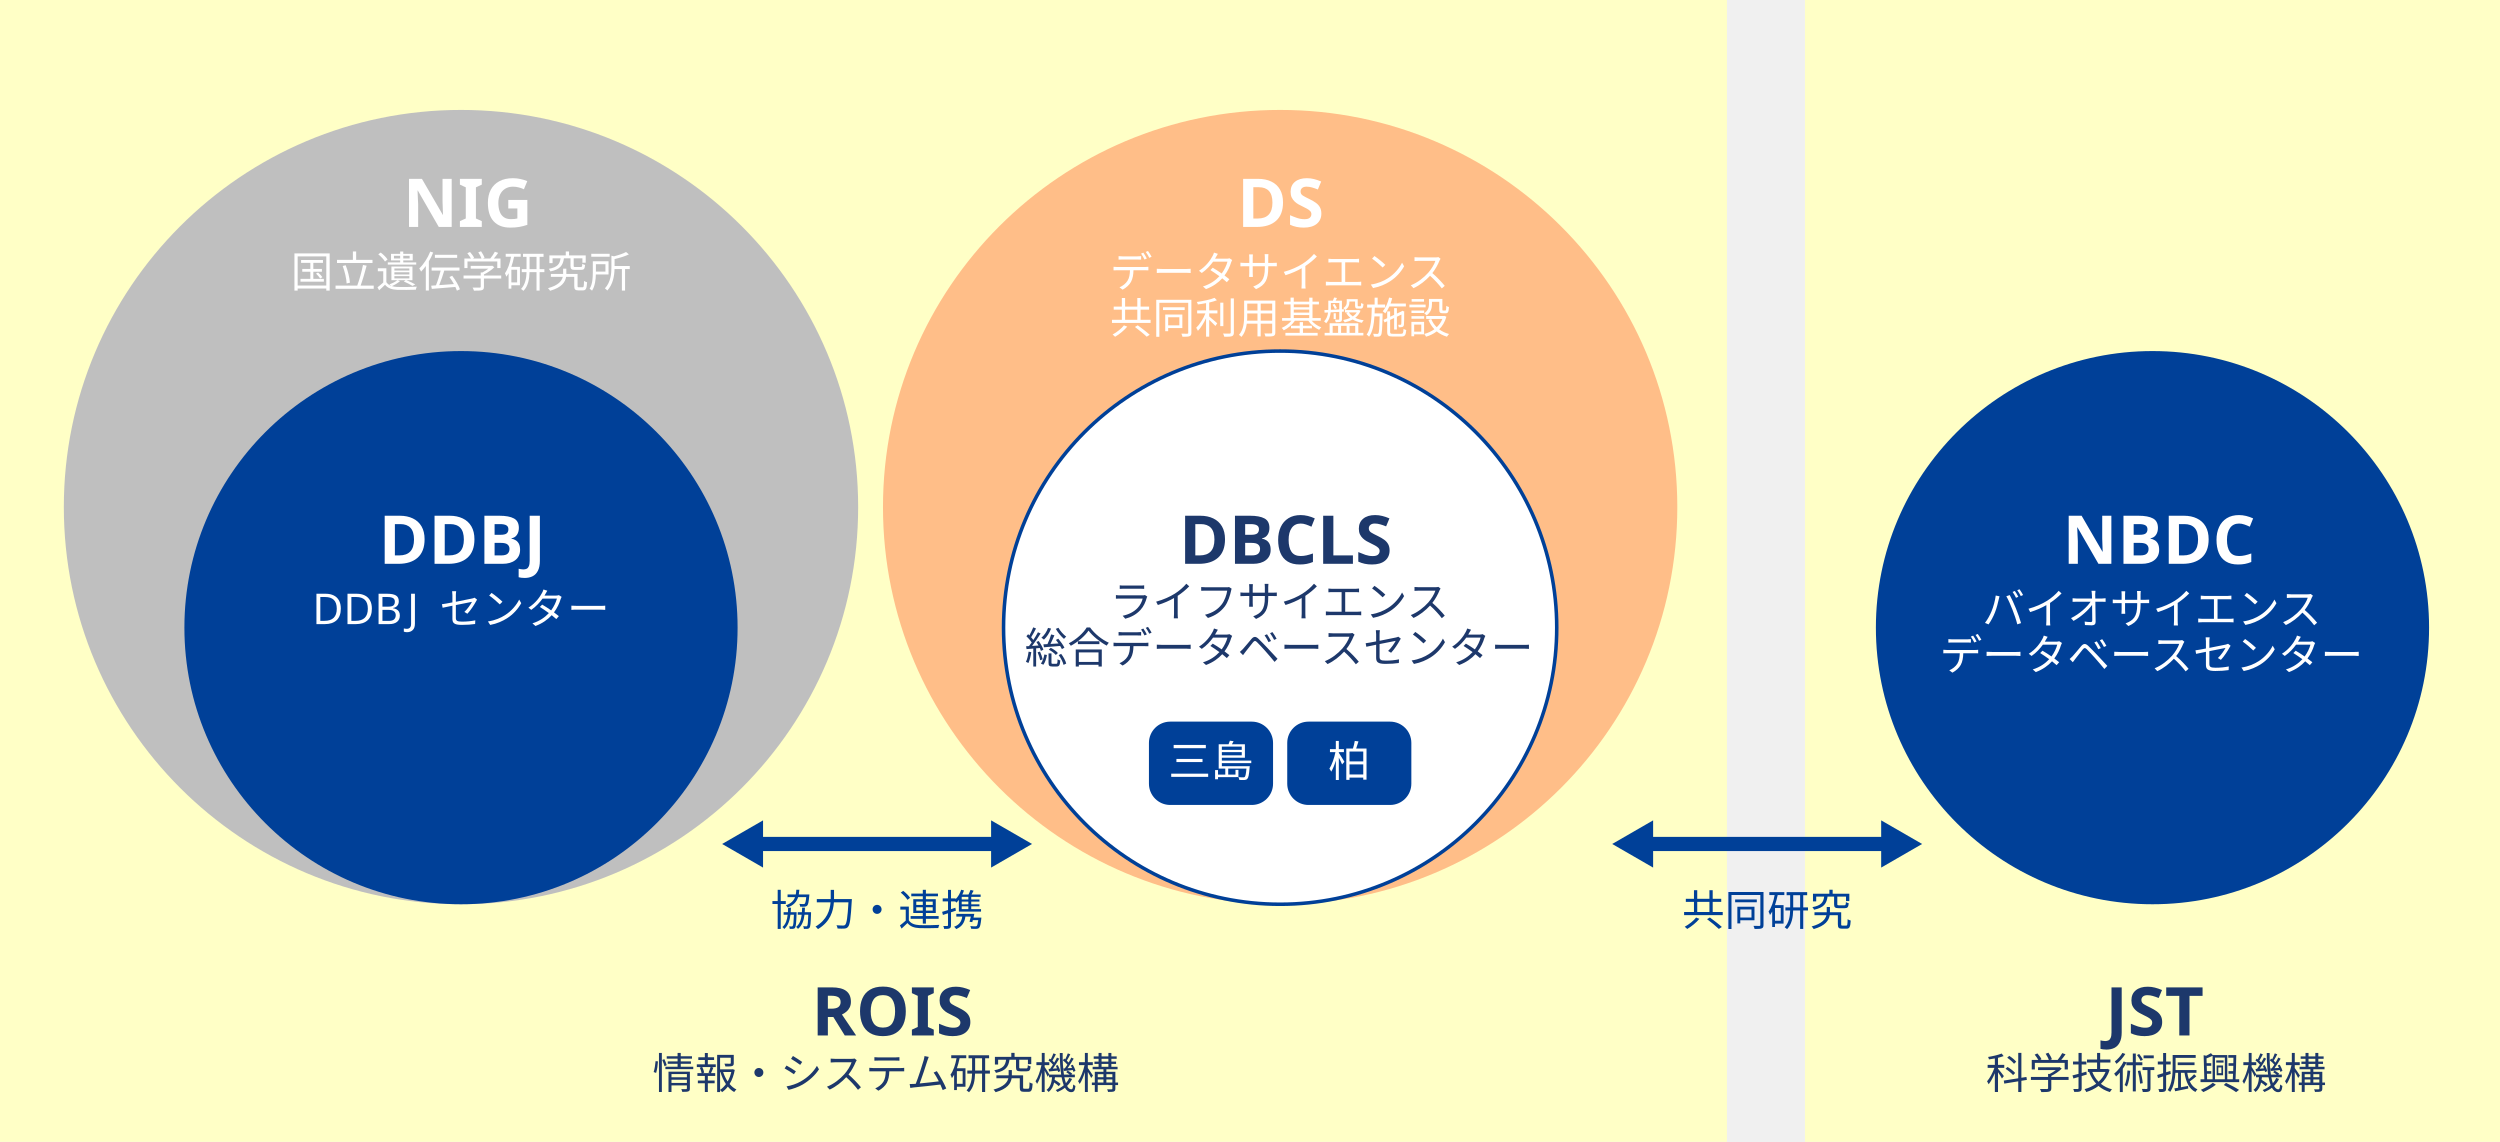
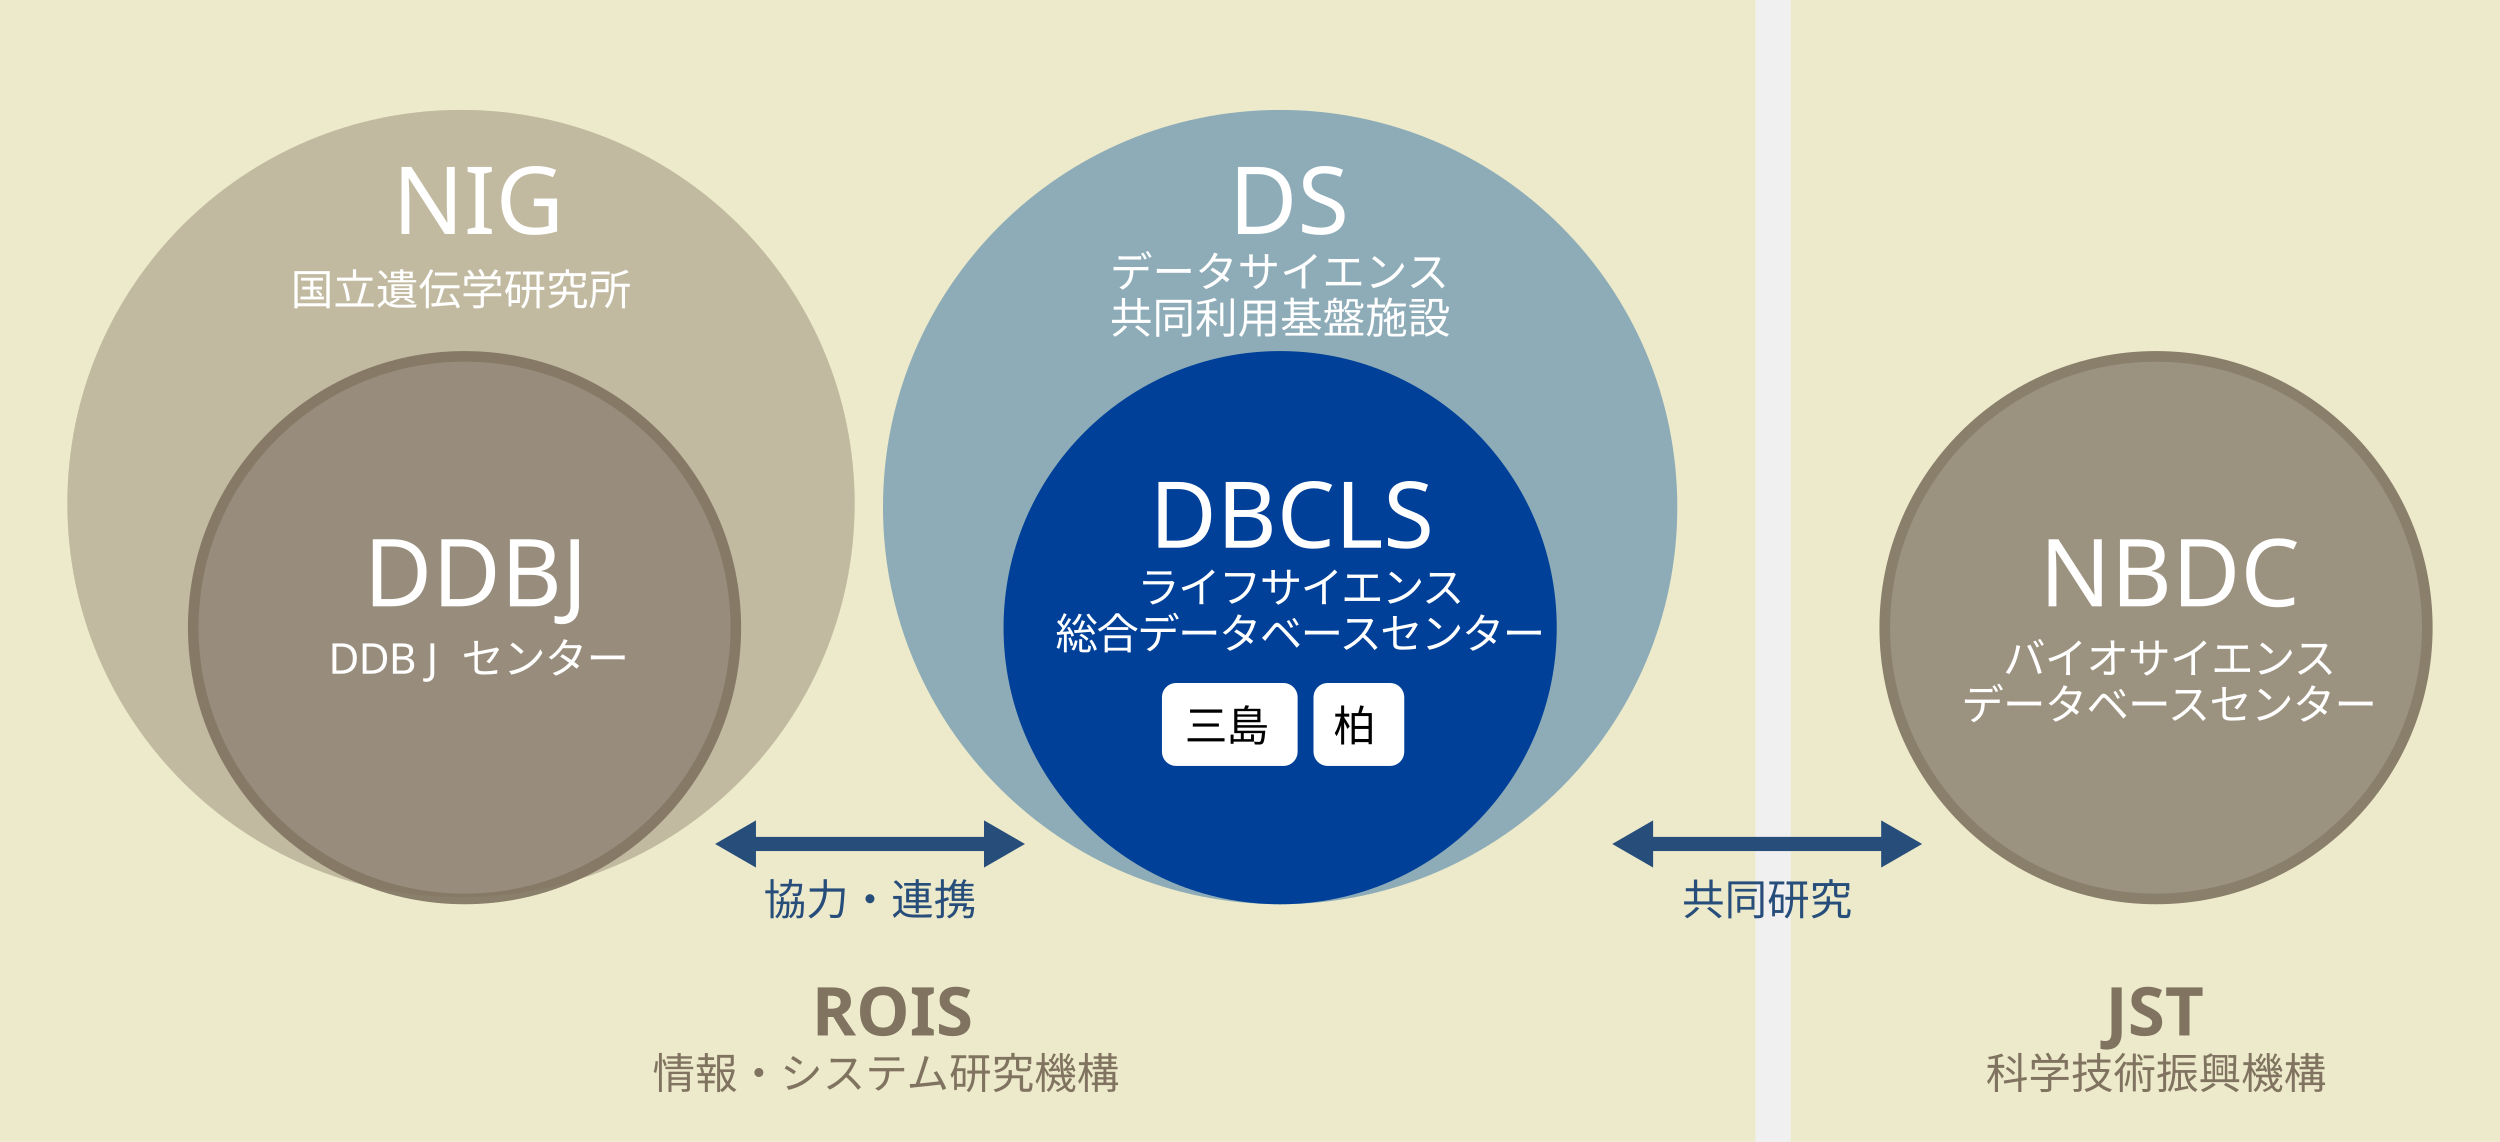
<svg xmlns="http://www.w3.org/2000/svg" viewBox="0 0 705 322">
  <defs>
-     <style>.cls-1{fill:#ffffc6;}.cls-2{fill:#bfbfbf;}.cls-3{fill:#ffbe88;}.cls-4,.cls-8{fill:#004098;}.cls-5,.cls-6,.cls-9{fill:#fff;}.cls-5{stroke:#004098;stroke-miterlimit:10;}.cls-6,.cls-7{font-size:19px;font-family:FrutigerLTStd-Bold, Frutiger LT Std;font-weight:700;}.cls-11,.cls-7{fill:#1d386b;}.cls-11,.cls-8,.cls-9{font-size:12px;font-family:HiraginoSansPr6N-W3-83pv-RKSJ-H, Hiragino Sans Pr6N;}.cls-10{letter-spacing:0.25em;}</style>
+     <style>.cls-1{fill:#e6dd75;opacity:0.3;}.cls-2{fill:#005198;}.cls-2,.cls-6{opacity:0.4;}.cls-3{fill:#004098;}.cls-4{font-size:26px;}.cls-11,.cls-12,.cls-17,.cls-19,.cls-4,.cls-5{fill:#fff;}.cls-17,.cls-4{font-family:FrutigerLTStd-Light, Frutiger LT Std;}.cls-7{fill:#7e8060;opacity:0.5;}.cls-13,.cls-14,.cls-8{fill:#807360;}.cls-9{opacity:0.9;}.cls-10{fill:#938878;}.cls-11,.cls-12,.cls-14,.cls-15,.cls-19,.cls-20{font-size:12px;}.cls-11,.cls-12,.cls-15,.cls-19,.cls-20{font-family:HiraginoSansPr6N-W6-83pv-RKSJ-H, Hiragino Sans Pr6N;}.cls-12,.cls-20{letter-spacing:-0.02em;}.cls-13{font-size:19px;font-family:FrutigerLTStd-Bold, Frutiger LT Std;font-weight:700;}.cls-14{font-family:HiraginoSansPr6N-W3-83pv-RKSJ-H, Hiragino Sans Pr6N;}.cls-15,.cls-16{fill:#274d7a;}.cls-17{font-size:26.48px;}.cls-18{letter-spacing:0.23em;}.cls-19{letter-spacing:-0.04em;}</style>
  </defs>
  <g id="レイヤー_2" data-name="レイヤー 2">
    <g id="header">
-       <rect class="cls-1" width="487" height="322" />
-       <rect class="cls-1" x="509" width="196" height="322" />
-       <circle class="cls-2" cx="130" cy="143" r="112" />
-       <circle class="cls-3" cx="361" cy="143" r="112" />
-       <circle class="cls-4" cx="130" cy="177" r="78" />
-       <circle class="cls-4" cx="607" cy="177" r="78" />
-       <circle class="cls-5" cx="361" cy="177" r="78" />
-       <text class="cls-6" transform="translate(113.64 64)">NIG</text>
-       <text class="cls-6" transform="translate(106.78 159)">DDBJ</text>
-       <text class="cls-6" transform="translate(581.67 159)">NBDC</text>
-       <text class="cls-7" transform="translate(332.5 159)">DBCLS</text>
-       <text class="cls-8" transform="translate(217.34 261)">協力・連携</text>
-       <text class="cls-6" transform="translate(348.86 64)">DS</text>
-       <text class="cls-9" transform="translate(82 81)">国立遺伝学研究所</text>
-       <text class="cls-9" transform="translate(88.08 176)">DDB<tspan class="cls-10" x="26.74" y="0">J</tspan>
-         <tspan x="35.83" y="0">センター</tspan>
+       <rect class="cls-1" width="495" height="322" />
+       <rect class="cls-1" x="505" width="200" height="322" />
+       <circle class="cls-2" cx="361" cy="143" r="112" />
+       <circle class="cls-3" cx="361" cy="177" r="78" />
+       <text class="cls-4" transform="translate(324.16 154.47)">DBCLS</text>
+       <rect class="cls-5" x="370.41" y="192.6" width="25.59" height="23.4" rx="4" ry="4" />
+       <rect class="cls-5" x="327.67" y="192.6" width="38.26" height="23.4" rx="4" ry="4" />
+       <g class="cls-6">
+         <path class="cls-7" d="M241,142A111,111,0,1,1,130,31,111,111,0,0,1,241,142Z" />
+         <path class="cls-8" d="M241,142A111,111,0,1,1,130,31,111,111,0,0,1,241,142Z" />
+       </g>
+       <g class="cls-9">
+         <circle class="cls-8" cx="608" cy="177" r="78" />
+         <path class="cls-10" d="M608,252a75,75,0,1,1,75-75A75.08,75.08,0,0,1,608,252Z" />
+       </g>
+       <text class="cls-11" transform="translate(82 86)">国立遺伝学研究所</text>
+       <text class="cls-12" transform="translate(564.84 190)">バイオサイエンス<tspan x="-11.76" y="13">データベースセンター</tspan>
      </text>
-       <text class="cls-9" transform="translate(559 176)">バイオサイエンス<tspan x="-12" y="13">データベースセンター</tspan>
+       <text class="cls-11" transform="translate(313 81)">データサイエンス<tspan x="0" y="13">共同利用基盤施設</tspan>
      </text>
-       <text class="cls-9" transform="translate(313 81)">データサイエンス<tspan x="0" y="13">共同利用基盤施設</tspan>
+       <text class="cls-13" transform="translate(228.88 292)">ROIS</text>
+       <text class="cls-14" transform="translate(184 307)">情報・システム研究機構</text>
+       <text class="cls-13" transform="translate(593.74 292)">JST</text>
+       <text class="cls-14" transform="translate(560 307)">科学技術振興機構</text>
+       <text class="cls-15" transform="translate(474.33 258)">共同研究</text>
+       <rect class="cls-16" x="464" y="236" width="72" height="4" />
+       <polygon class="cls-16" points="454.64 238 466.18 244.66 466.18 231.34 454.64 238" />
+       <polygon class="cls-16" points="542.03 238 530.49 231.34 530.49 244.66 542.03 238" />
+       <text class="cls-15" transform="translate(215.33 258)">協力・連携</text>
+       <rect class="cls-16" x="211" y="236" width="72" height="4" />
+       <polygon class="cls-16" points="201.64 238 213.18 244.66 213.18 231.34 201.64 238" />
+       <polygon class="cls-16" points="289.03 238 277.49 231.34 277.49 244.66 289.03 238" />
+       <text class="cls-17" transform="translate(575.14 170.98)">NBDC</text>
+       <g class="cls-9">
+         <circle class="cls-8" cx="131" cy="177" r="78" />
+         <path class="cls-10" d="M131,252a75,75,0,1,1,75-75A75.08,75.08,0,0,1,131,252Z" />
+       </g>
+       <text class="cls-12" transform="translate(92.6 190)">DDB<tspan class="cls-18" x="27.67" y="0">J</tspan>
+         <tspan x="37.52" y="0">センター</tspan>
      </text>
-       <text class="cls-11" transform="translate(313 174)">ライフサイエンス<tspan x="-24" y="13">総合データベースセンター</tspan>
+       <text class="cls-19" transform="translate(320.68 170)">ライフサイエンス<tspan x="-23.04" y="13">総合データベースセンター</tspan>
      </text>
-       <text class="cls-7" transform="translate(228.88 292)">ROIS</text>
-       <text class="cls-11" transform="translate(184 307)">情報・システム研究機構</text>
-       <text class="cls-7" transform="translate(593.74 292)">JST</text>
-       <text class="cls-11" transform="translate(560 307)">科学技術振興機構</text>
-       <rect class="cls-4" x="324" y="203.5" width="35" height="23.5" rx="6" ry="6" />
-       <text class="cls-9" transform="translate(329.5 219)">三島</text>
-       <rect class="cls-4" x="363" y="203.5" width="35" height="23.5" rx="6" ry="6" />
-       <text class="cls-9" transform="translate(374.5 219)">柏</text>
-       <rect class="cls-4" x="213" y="236" width="72" height="4" />
-       <polygon class="cls-4" points="203.64 238 215.18 244.66 215.18 231.34 203.64 238" />
-       <polygon class="cls-4" points="291.03 238 279.49 231.34 279.49 244.66 291.03 238" />
-       <text class="cls-8" transform="translate(474.34 261)">共同研究</text>
-       <rect class="cls-4" x="464" y="236" width="72" height="4" />
-       <polygon class="cls-4" points="454.64 238 466.18 244.66 466.18 231.34 454.64 238" />
-       <polygon class="cls-4" points="542.03 238 530.49 231.34 530.49 244.66 542.03 238" />
+       <text class="cls-20" transform="translate(334.12 209)">三島</text>
+       <text class="cls-20" transform="translate(376 209)">柏</text>
+       <text class="cls-17" transform="translate(102.57 170.98)">DDBJ</text>
+       <text class="cls-17" transform="translate(110.67 65.98)">NIG</text>
+       <text class="cls-17" transform="translate(346.55 65.98)">DS</text>
    </g>
  </g>
</svg>
